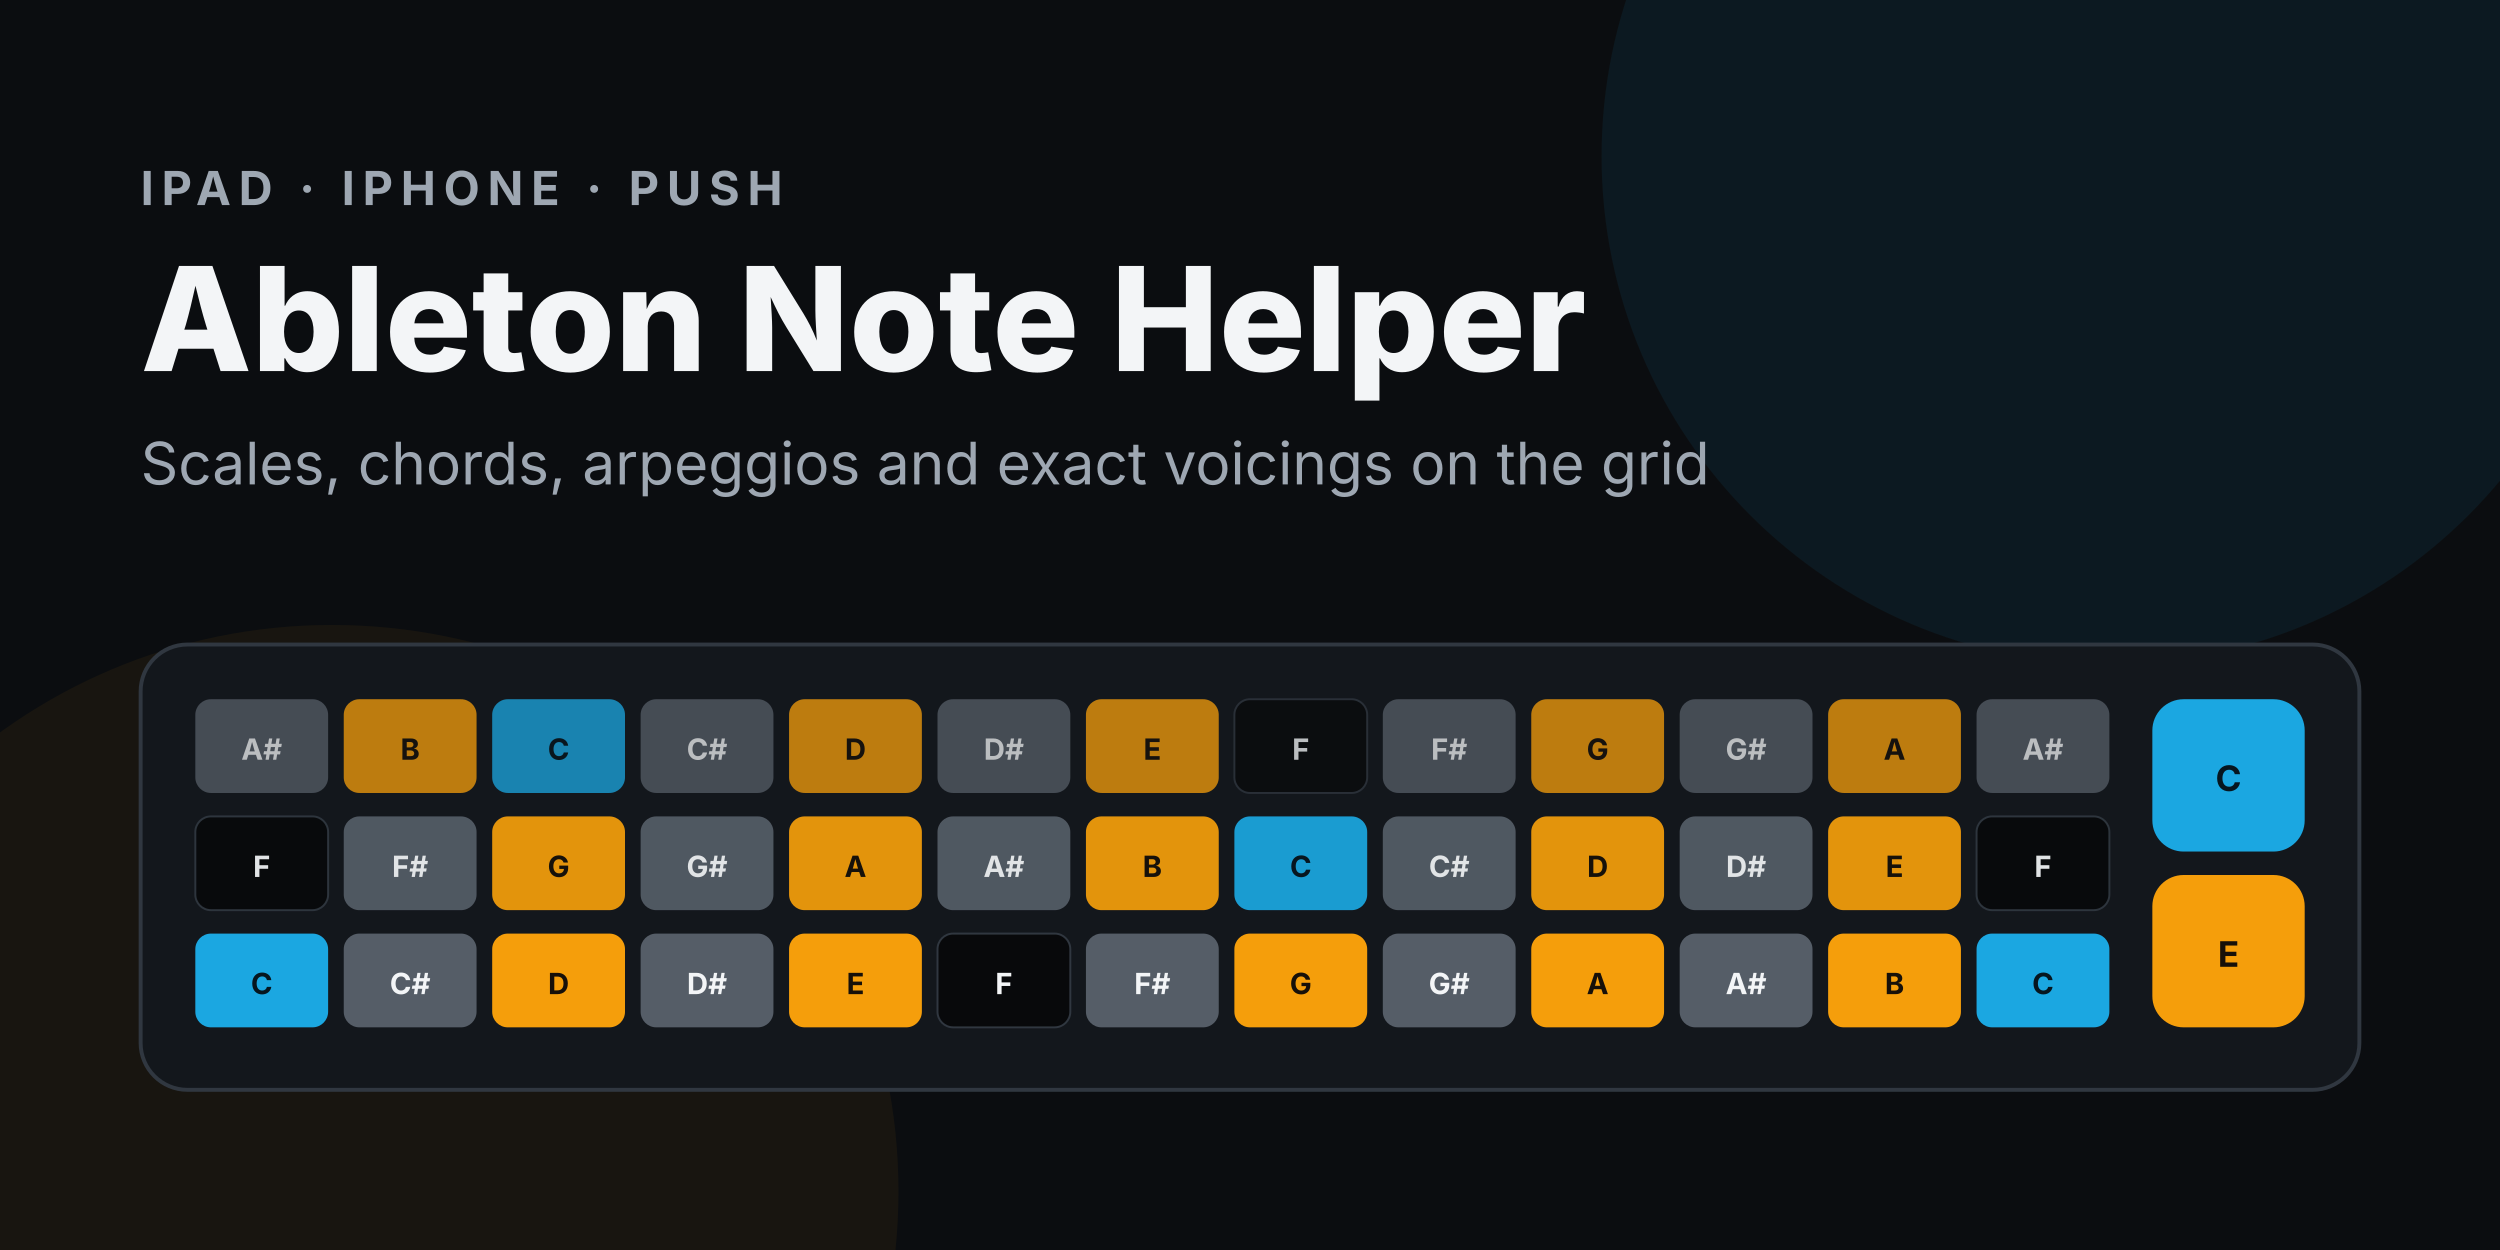
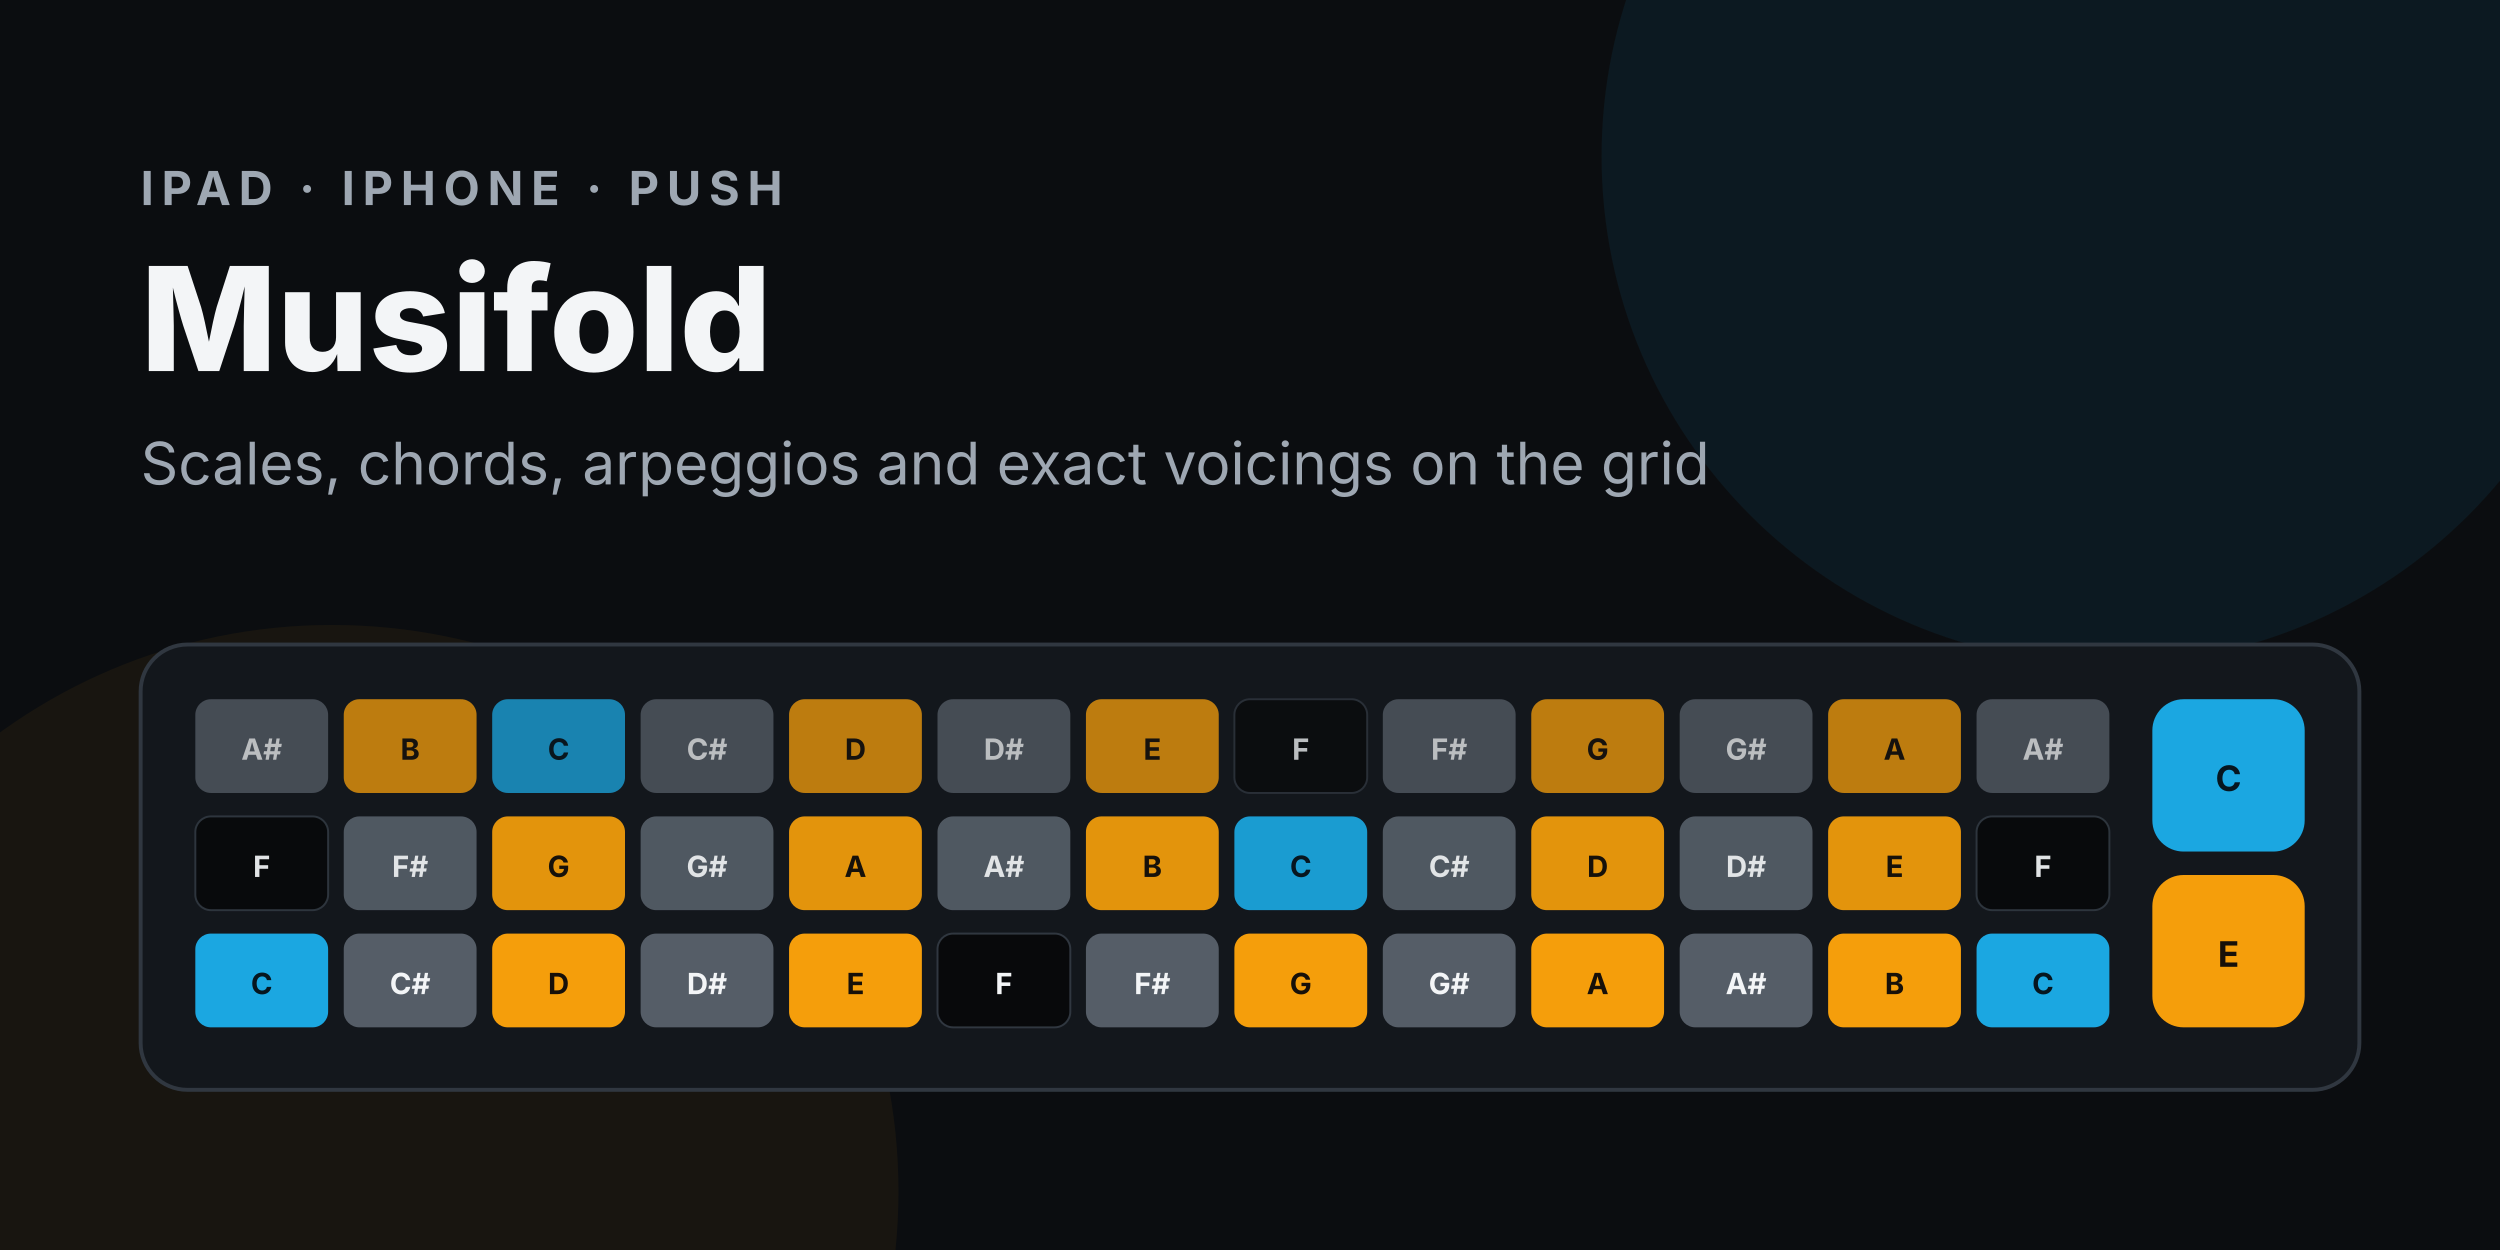
<svg xmlns="http://www.w3.org/2000/svg" width="1280" height="640" viewBox="0 0 1280 640" role="img" aria-labelledby="title desc">
  <rect width="1280" height="640" fill="#0b0d10" />
  <circle cx="1080" cy="80" r="260" fill="#1ba7e1" opacity=".08" />
  <circle cx="170" cy="610" r="290" fill="#f59e0b" opacity=".06" />
  <text x="72" y="105" fill="#9ea7b2" font-family="system-ui,-apple-system,sans-serif" font-size="24" font-weight="700" letter-spacing="4">IPAD · IPHONE · PUSH</text>
-   <text x="72" y="190" fill="#f3f5f7" font-family="system-ui,-apple-system,sans-serif" font-size="74" font-weight="800">Ableton Note Helper</text>
+   <text x="72" y="190" fill="#f3f5f7" font-family="system-ui,-apple-system,sans-serif" font-size="74" font-weight="800">Musifold</text>
  <text x="72" y="248" fill="#9ea7b2" font-family="system-ui,-apple-system,sans-serif" font-size="30">Scales, chords, arpeggios and exact voicings on the grid</text>
  <g transform="translate(72 330)">
    <rect width="1136" height="228" rx="24" fill="#13171c" stroke="#303740" stroke-width="2" />
    <g transform="translate(28 28)" font-family="system-ui,-apple-system,sans-serif" font-size="15" font-weight="700" text-anchor="middle">
      <g>
        <rect x="0" y="120" width="68" height="48" rx="8" fill="#1ba7e1" />
        <text x="34" y="151" fill="#06161f">C</text>
        <rect x="76" y="120" width="68" height="48" rx="8" fill="#555d67" />
        <text x="110" y="151" fill="#f3f5f7">C#</text>
        <rect x="152" y="120" width="68" height="48" rx="8" fill="#f59e0b" />
        <text x="186" y="151" fill="#171009">D</text>
        <rect x="228" y="120" width="68" height="48" rx="8" fill="#555d67" />
        <text x="262" y="151" fill="#f3f5f7">D#</text>
        <rect x="304" y="120" width="68" height="48" rx="8" fill="#f59e0b" />
        <text x="338" y="151" fill="#171009">E</text>
        <rect x="380" y="120" width="68" height="48" rx="8" fill="#08090b" stroke="#303740" />
        <text x="414" y="151" fill="#f3f5f7">F</text>
        <rect x="456" y="120" width="68" height="48" rx="8" fill="#555d67" />
        <text x="490" y="151" fill="#f3f5f7">F#</text>
        <rect x="532" y="120" width="68" height="48" rx="8" fill="#f59e0b" />
        <text x="566" y="151" fill="#171009">G</text>
        <rect x="608" y="120" width="68" height="48" rx="8" fill="#555d67" />
        <text x="642" y="151" fill="#f3f5f7">G#</text>
        <rect x="684" y="120" width="68" height="48" rx="8" fill="#f59e0b" />
        <text x="718" y="151" fill="#171009">A</text>
        <rect x="760" y="120" width="68" height="48" rx="8" fill="#555d67" />
        <text x="794" y="151" fill="#f3f5f7">A#</text>
        <rect x="836" y="120" width="68" height="48" rx="8" fill="#f59e0b" />
        <text x="870" y="151" fill="#171009">B</text>
        <rect x="912" y="120" width="68" height="48" rx="8" fill="#1ba7e1" />
        <text x="946" y="151" fill="#06161f">C</text>
      </g>
      <g opacity=".92">
        <rect x="0" y="60" width="68" height="48" rx="8" fill="#08090b" stroke="#303740" />
        <text x="34" y="91" fill="#f3f5f7">F</text>
        <rect x="76" y="60" width="68" height="48" rx="8" fill="#555d67" />
        <text x="110" y="91" fill="#f3f5f7">F#</text>
        <rect x="152" y="60" width="68" height="48" rx="8" fill="#f59e0b" />
        <text x="186" y="91" fill="#171009">G</text>
        <rect x="228" y="60" width="68" height="48" rx="8" fill="#555d67" />
        <text x="262" y="91" fill="#f3f5f7">G#</text>
        <rect x="304" y="60" width="68" height="48" rx="8" fill="#f59e0b" />
        <text x="338" y="91" fill="#171009">A</text>
        <rect x="380" y="60" width="68" height="48" rx="8" fill="#555d67" />
        <text x="414" y="91" fill="#f3f5f7">A#</text>
        <rect x="456" y="60" width="68" height="48" rx="8" fill="#f59e0b" />
        <text x="490" y="91" fill="#171009">B</text>
        <rect x="532" y="60" width="68" height="48" rx="8" fill="#1ba7e1" />
        <text x="566" y="91" fill="#06161f">C</text>
        <rect x="608" y="60" width="68" height="48" rx="8" fill="#555d67" />
        <text x="642" y="91" fill="#f3f5f7">C#</text>
        <rect x="684" y="60" width="68" height="48" rx="8" fill="#f59e0b" />
        <text x="718" y="91" fill="#171009">D</text>
        <rect x="760" y="60" width="68" height="48" rx="8" fill="#555d67" />
        <text x="794" y="91" fill="#f3f5f7">D#</text>
        <rect x="836" y="60" width="68" height="48" rx="8" fill="#f59e0b" />
        <text x="870" y="91" fill="#171009">E</text>
        <rect x="912" y="60" width="68" height="48" rx="8" fill="#08090b" stroke="#303740" />
        <text x="946" y="91" fill="#f3f5f7">F</text>
      </g>
      <g opacity=".75">
        <rect x="0" width="68" height="48" rx="8" fill="#555d67" />
        <text x="34" y="31" fill="#f3f5f7">A#</text>
        <rect x="76" width="68" height="48" rx="8" fill="#f59e0b" />
        <text x="110" y="31" fill="#171009">B</text>
        <rect x="152" width="68" height="48" rx="8" fill="#1ba7e1" />
        <text x="186" y="31" fill="#06161f">C</text>
        <rect x="228" width="68" height="48" rx="8" fill="#555d67" />
        <text x="262" y="31" fill="#f3f5f7">C#</text>
        <rect x="304" width="68" height="48" rx="8" fill="#f59e0b" />
        <text x="338" y="31" fill="#171009">D</text>
        <rect x="380" width="68" height="48" rx="8" fill="#555d67" />
        <text x="414" y="31" fill="#f3f5f7">D#</text>
        <rect x="456" width="68" height="48" rx="8" fill="#f59e0b" />
        <text x="490" y="31" fill="#171009">E</text>
        <rect x="532" width="68" height="48" rx="8" fill="#08090b" stroke="#303740" />
        <text x="566" y="31" fill="#f3f5f7">F</text>
        <rect x="608" width="68" height="48" rx="8" fill="#555d67" />
        <text x="642" y="31" fill="#f3f5f7">F#</text>
        <rect x="684" width="68" height="48" rx="8" fill="#f59e0b" />
        <text x="718" y="31" fill="#171009">G</text>
        <rect x="760" width="68" height="48" rx="8" fill="#555d67" />
        <text x="794" y="31" fill="#f3f5f7">G#</text>
        <rect x="836" width="68" height="48" rx="8" fill="#f59e0b" />
        <text x="870" y="31" fill="#171009">A</text>
        <rect x="912" width="68" height="48" rx="8" fill="#555d67" />
        <text x="946" y="31" fill="#f3f5f7">A#</text>
      </g>
    </g>
    <g transform="translate(1030 28)" font-family="system-ui,-apple-system,sans-serif" font-size="18" font-weight="700">
      <rect width="78" height="78" rx="16" fill="#1ba7e1" />
      <text x="39" y="47" fill="#06161f" text-anchor="middle">C</text>
      <rect y="90" width="78" height="78" rx="16" fill="#f59e0b" />
      <text x="39" y="137" fill="#171009" text-anchor="middle">E</text>
    </g>
  </g>
</svg>
